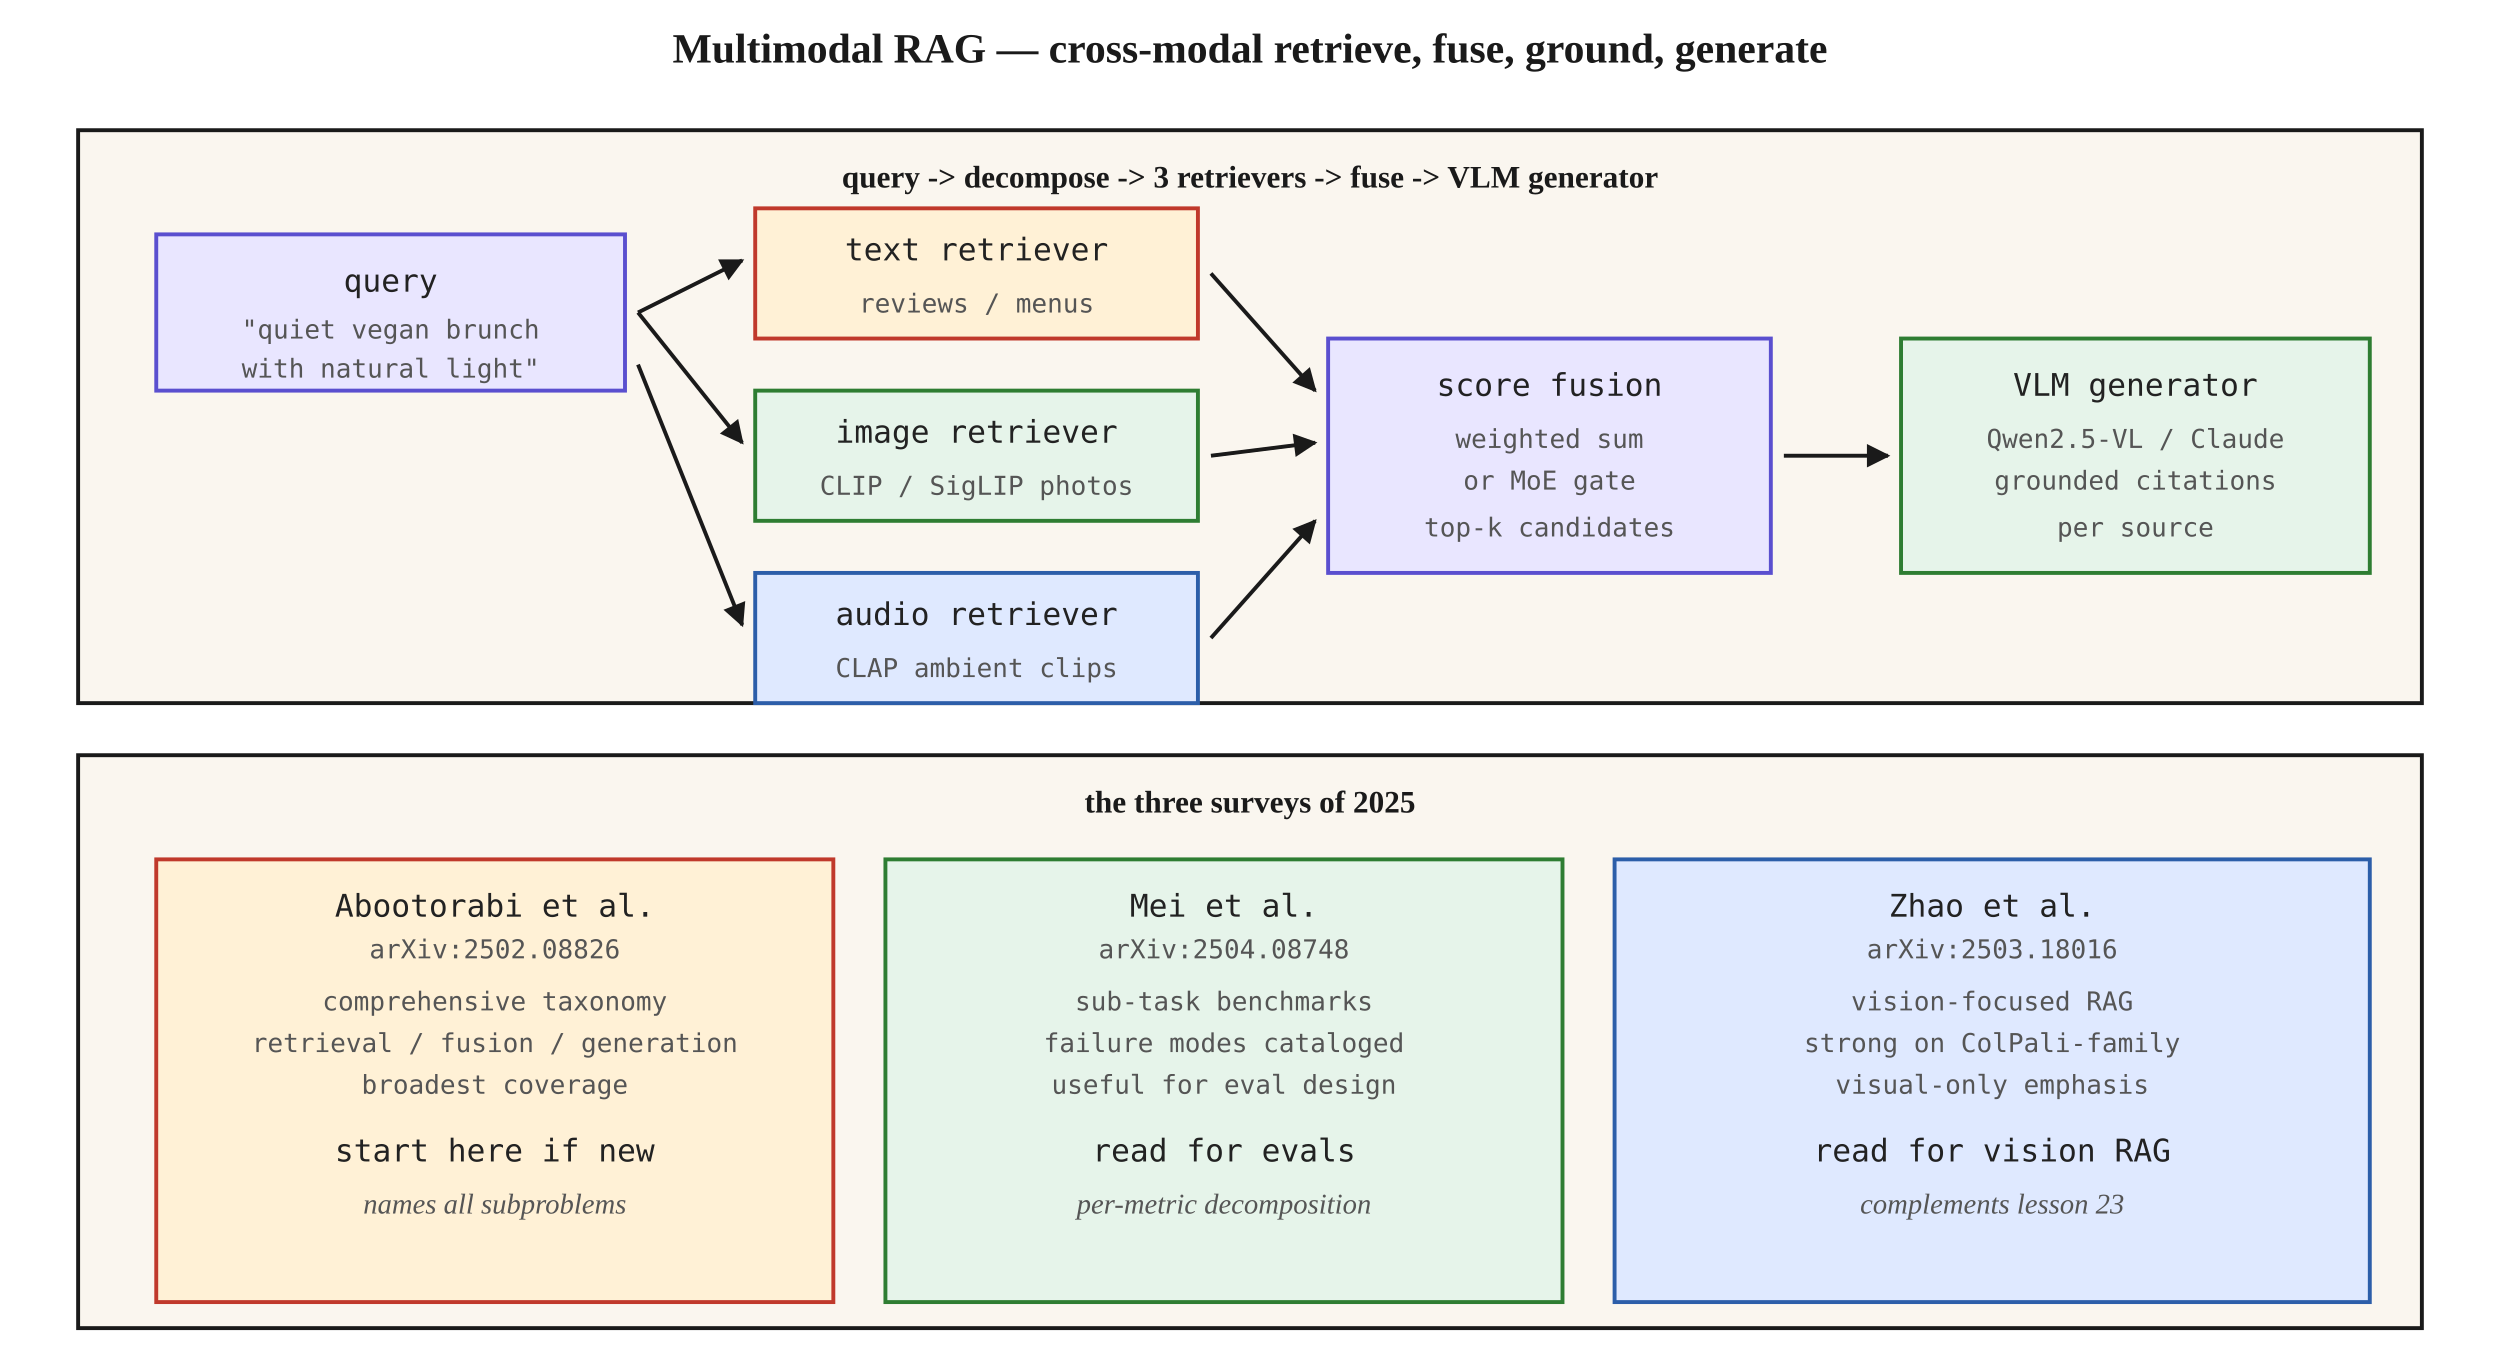
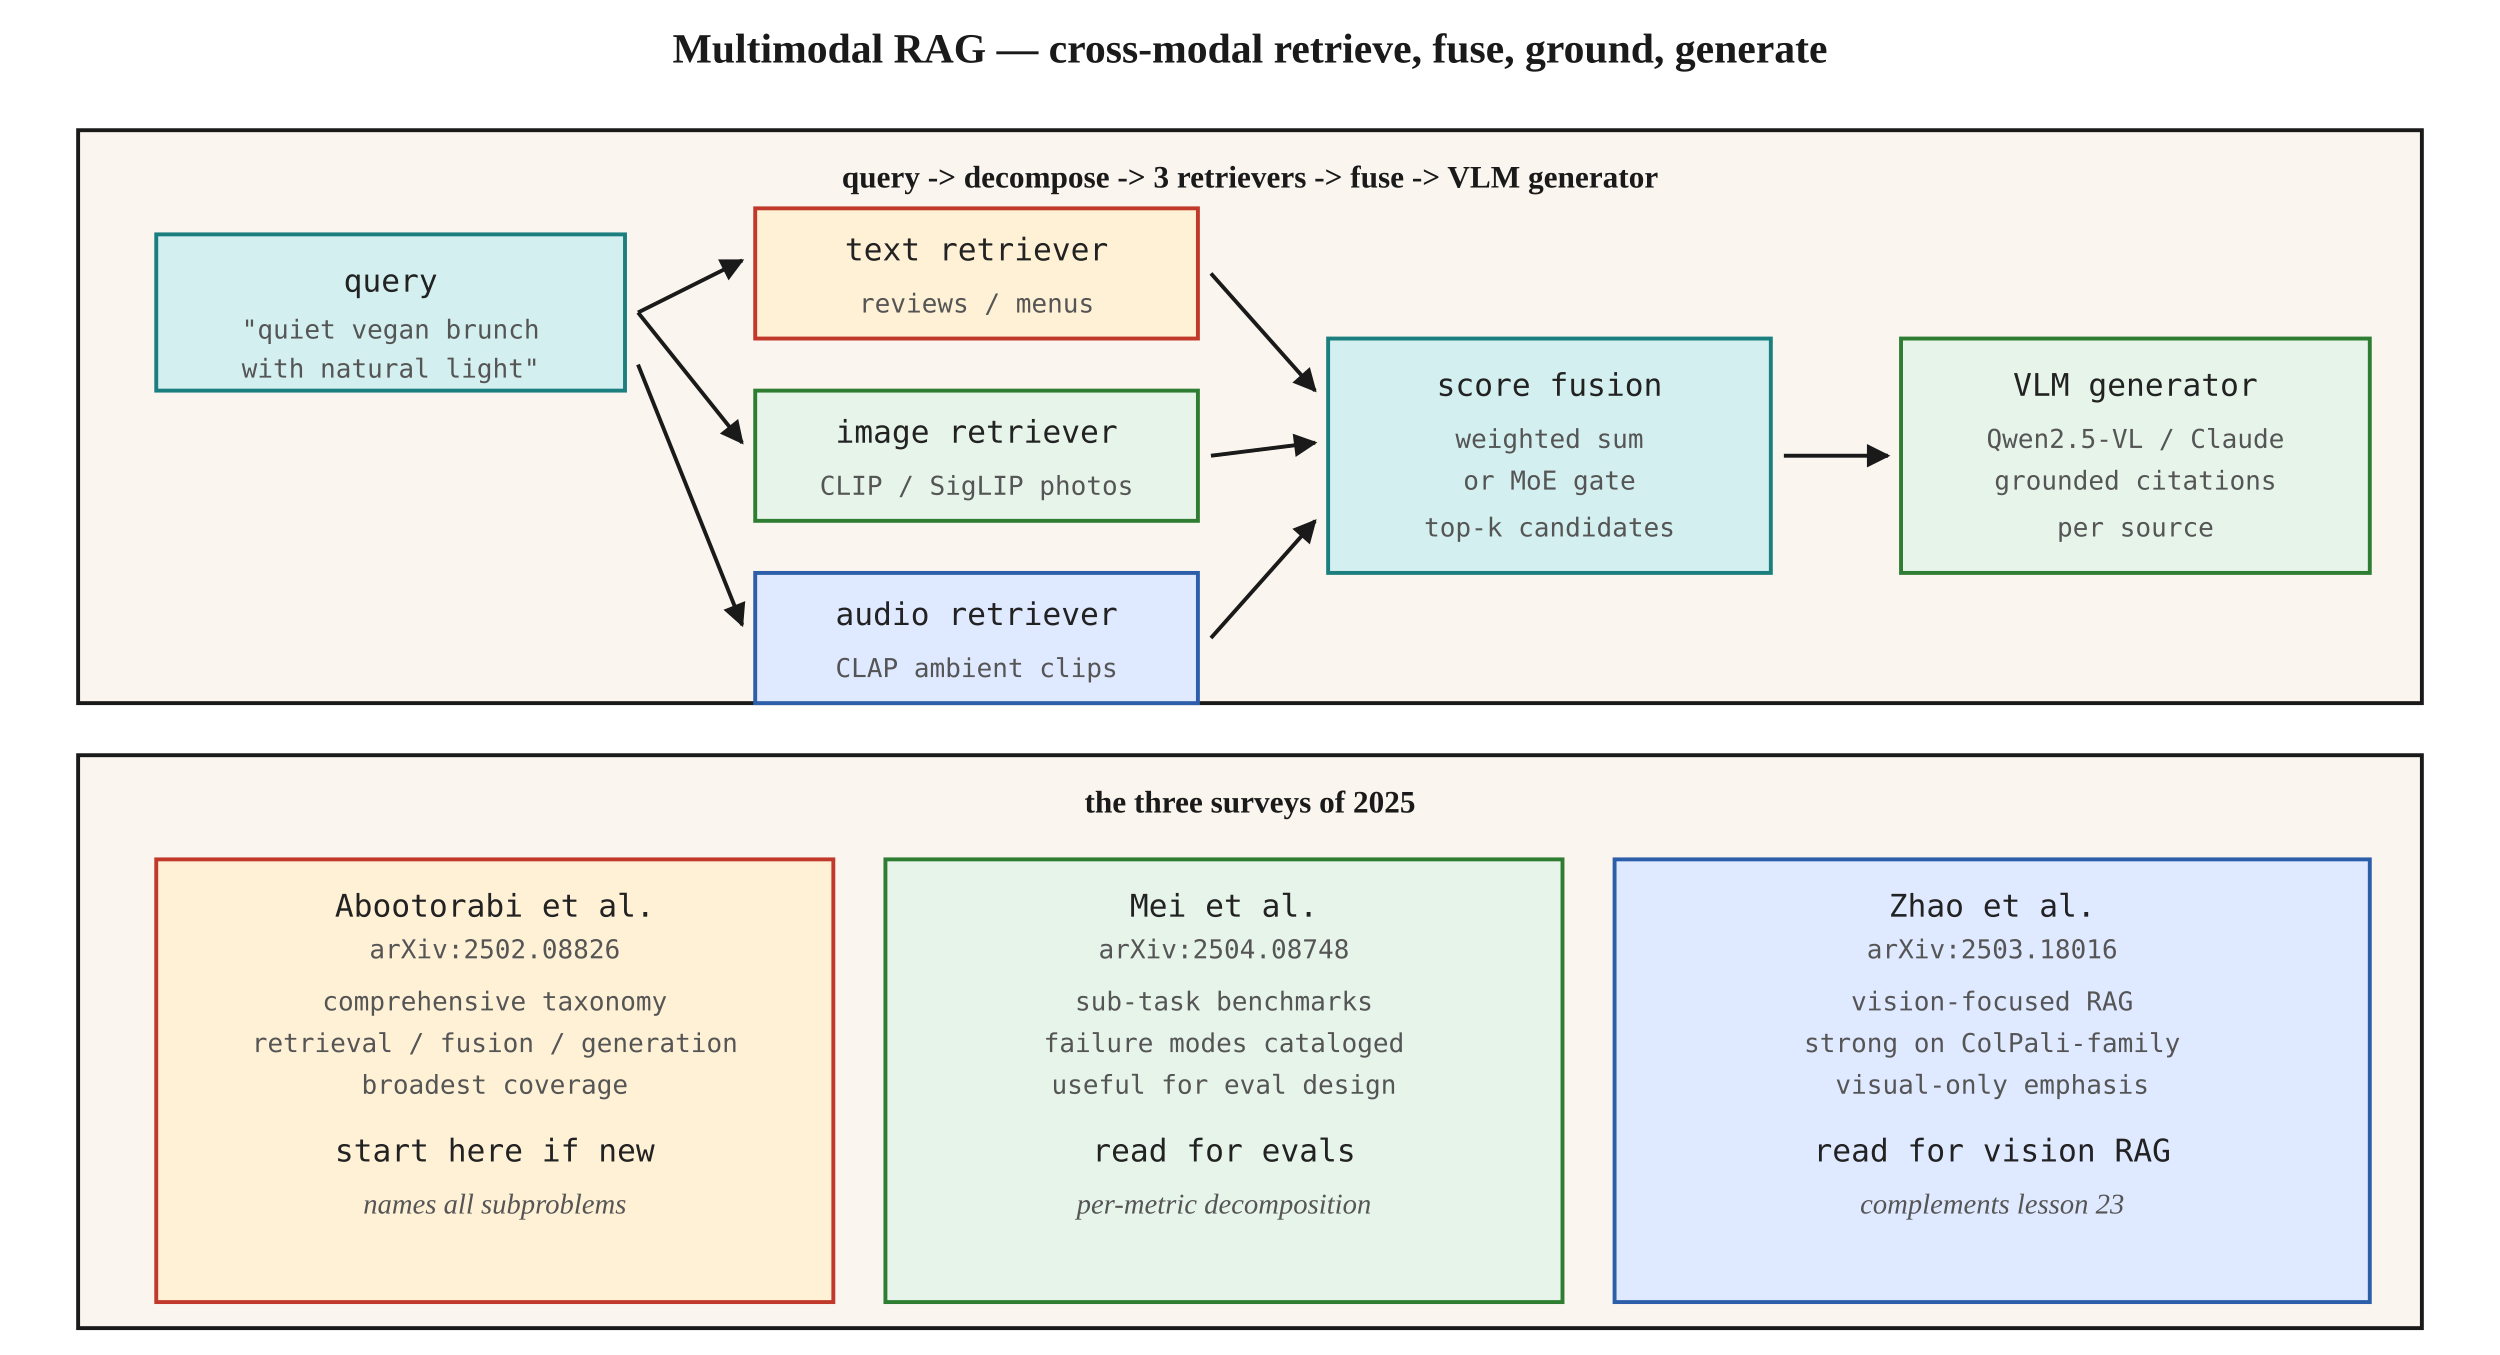
<svg xmlns="http://www.w3.org/2000/svg" viewBox="0 0 960 520" font-family="Georgia, 'Times New Roman', serif">
  <defs>
    <marker id="arrow" viewBox="0 0 10 10" refX="9" refY="5" markerWidth="6" markerHeight="6" orient="auto">
      <path d="M0,0 L10,5 L0,10 z" fill="#1a1a1a" />
    </marker>
    <style>
      .box { fill: #faf6ef; stroke: #1a1a1a; stroke-width: 1.5; }
      .hot { fill: #fff1d6; stroke: #c0392b; stroke-width: 1.5; }
      .cool { fill: #e6f4ea; stroke: #2e7d32; stroke-width: 1.5; }
      .cold { fill: #dfe9ff; stroke: #2c5ea9; stroke-width: 1.5; }
-       .reg { fill: #e9e6ff; stroke: #5a4fcf; stroke-width: 1.5; }
+       .reg { fill: #d4efef; stroke: #1C7F7F; stroke-width: 1.5; }
      .step { font-size: 12px; font-family: 'Menlo', monospace; fill: #222; }
      .small { font-size: 10px; font-family: 'Menlo', monospace; fill: #555; }
      .caption { font-size: 11px; fill: #555; font-style: italic; }
      .title { font-size: 16px; font-weight: 700; fill: #1a1a1a; }
      .head { font-size: 12px; font-weight: 700; fill: #1a1a1a; }
    </style>
  </defs>
  <text x="480" y="24" text-anchor="middle" class="title">Multimodal RAG — cross-modal retrieve, fuse, ground, generate</text>
  <rect x="30" y="50" width="900" height="220" class="box" />
  <text x="480" y="72" text-anchor="middle" class="head">query -&gt; decompose -&gt; 3 retrievers -&gt; fuse -&gt; VLM generator</text>
  <rect x="60" y="90" width="180" height="60" class="reg" />
  <text x="150" y="112" text-anchor="middle" class="step">query</text>
  <text x="150" y="130" text-anchor="middle" class="small">"quiet vegan brunch</text>
  <text x="150" y="145" text-anchor="middle" class="small">with natural light"</text>
  <path d="M 245 120 L 285 100" stroke="#1a1a1a" stroke-width="1.5" marker-end="url(#arrow)" />
  <path d="M 245 120 L 285 170" stroke="#1a1a1a" stroke-width="1.5" marker-end="url(#arrow)" />
  <path d="M 245 140 L 285 240" stroke="#1a1a1a" stroke-width="1.5" marker-end="url(#arrow)" />
  <rect x="290" y="80" width="170" height="50" class="hot" />
  <text x="375" y="100" text-anchor="middle" class="step">text retriever</text>
  <text x="375" y="120" text-anchor="middle" class="small">reviews / menus</text>
  <rect x="290" y="150" width="170" height="50" class="cool" />
  <text x="375" y="170" text-anchor="middle" class="step">image retriever</text>
  <text x="375" y="190" text-anchor="middle" class="small">CLIP / SigLIP photos</text>
  <rect x="290" y="220" width="170" height="50" class="cold" />
  <text x="375" y="240" text-anchor="middle" class="step">audio retriever</text>
  <text x="375" y="260" text-anchor="middle" class="small">CLAP ambient clips</text>
  <path d="M 465 105 L 505 150" stroke="#1a1a1a" stroke-width="1.5" marker-end="url(#arrow)" />
  <path d="M 465 175 L 505 170" stroke="#1a1a1a" stroke-width="1.5" marker-end="url(#arrow)" />
  <path d="M 465 245 L 505 200" stroke="#1a1a1a" stroke-width="1.5" marker-end="url(#arrow)" />
  <rect x="510" y="130" width="170" height="90" class="reg" />
  <text x="595" y="152" text-anchor="middle" class="step">score fusion</text>
  <text x="595" y="172" text-anchor="middle" class="small">weighted sum</text>
  <text x="595" y="188" text-anchor="middle" class="small">or MoE gate</text>
  <text x="595" y="206" text-anchor="middle" class="small">top-k candidates</text>
  <path d="M 685 175 L 725 175" stroke="#1a1a1a" stroke-width="1.5" marker-end="url(#arrow)" />
  <rect x="730" y="130" width="180" height="90" class="cool" />
  <text x="820" y="152" text-anchor="middle" class="step">VLM generator</text>
  <text x="820" y="172" text-anchor="middle" class="small">Qwen2.5-VL / Claude</text>
  <text x="820" y="188" text-anchor="middle" class="small">grounded citations</text>
  <text x="820" y="206" text-anchor="middle" class="small">per source</text>
  <rect x="30" y="290" width="900" height="220" class="box" />
  <text x="480" y="312" text-anchor="middle" class="head">the three surveys of 2025</text>
  <rect x="60" y="330" width="260" height="170" class="hot" />
  <text x="190" y="352" text-anchor="middle" class="step">Abootorabi et al.</text>
  <text x="190" y="368" text-anchor="middle" class="small">arXiv:2502.08826</text>
  <text x="190" y="388" text-anchor="middle" class="small">comprehensive taxonomy</text>
  <text x="190" y="404" text-anchor="middle" class="small">retrieval / fusion / generation</text>
  <text x="190" y="420" text-anchor="middle" class="small">broadest coverage</text>
  <text x="190" y="446" text-anchor="middle" class="step">start here if new</text>
  <text x="190" y="466" text-anchor="middle" class="caption">names all subproblems</text>
  <rect x="340" y="330" width="260" height="170" class="cool" />
  <text x="470" y="352" text-anchor="middle" class="step">Mei et al.</text>
  <text x="470" y="368" text-anchor="middle" class="small">arXiv:2504.08748</text>
  <text x="470" y="388" text-anchor="middle" class="small">sub-task benchmarks</text>
  <text x="470" y="404" text-anchor="middle" class="small">failure modes cataloged</text>
  <text x="470" y="420" text-anchor="middle" class="small">useful for eval design</text>
  <text x="470" y="446" text-anchor="middle" class="step">read for evals</text>
  <text x="470" y="466" text-anchor="middle" class="caption">per-metric decomposition</text>
  <rect x="620" y="330" width="290" height="170" class="cold" />
  <text x="765" y="352" text-anchor="middle" class="step">Zhao et al.</text>
  <text x="765" y="368" text-anchor="middle" class="small">arXiv:2503.18016</text>
  <text x="765" y="388" text-anchor="middle" class="small">vision-focused RAG</text>
  <text x="765" y="404" text-anchor="middle" class="small">strong on ColPali-family</text>
  <text x="765" y="420" text-anchor="middle" class="small">visual-only emphasis</text>
  <text x="765" y="446" text-anchor="middle" class="step">read for vision RAG</text>
  <text x="765" y="466" text-anchor="middle" class="caption">complements lesson 23</text>
</svg>
